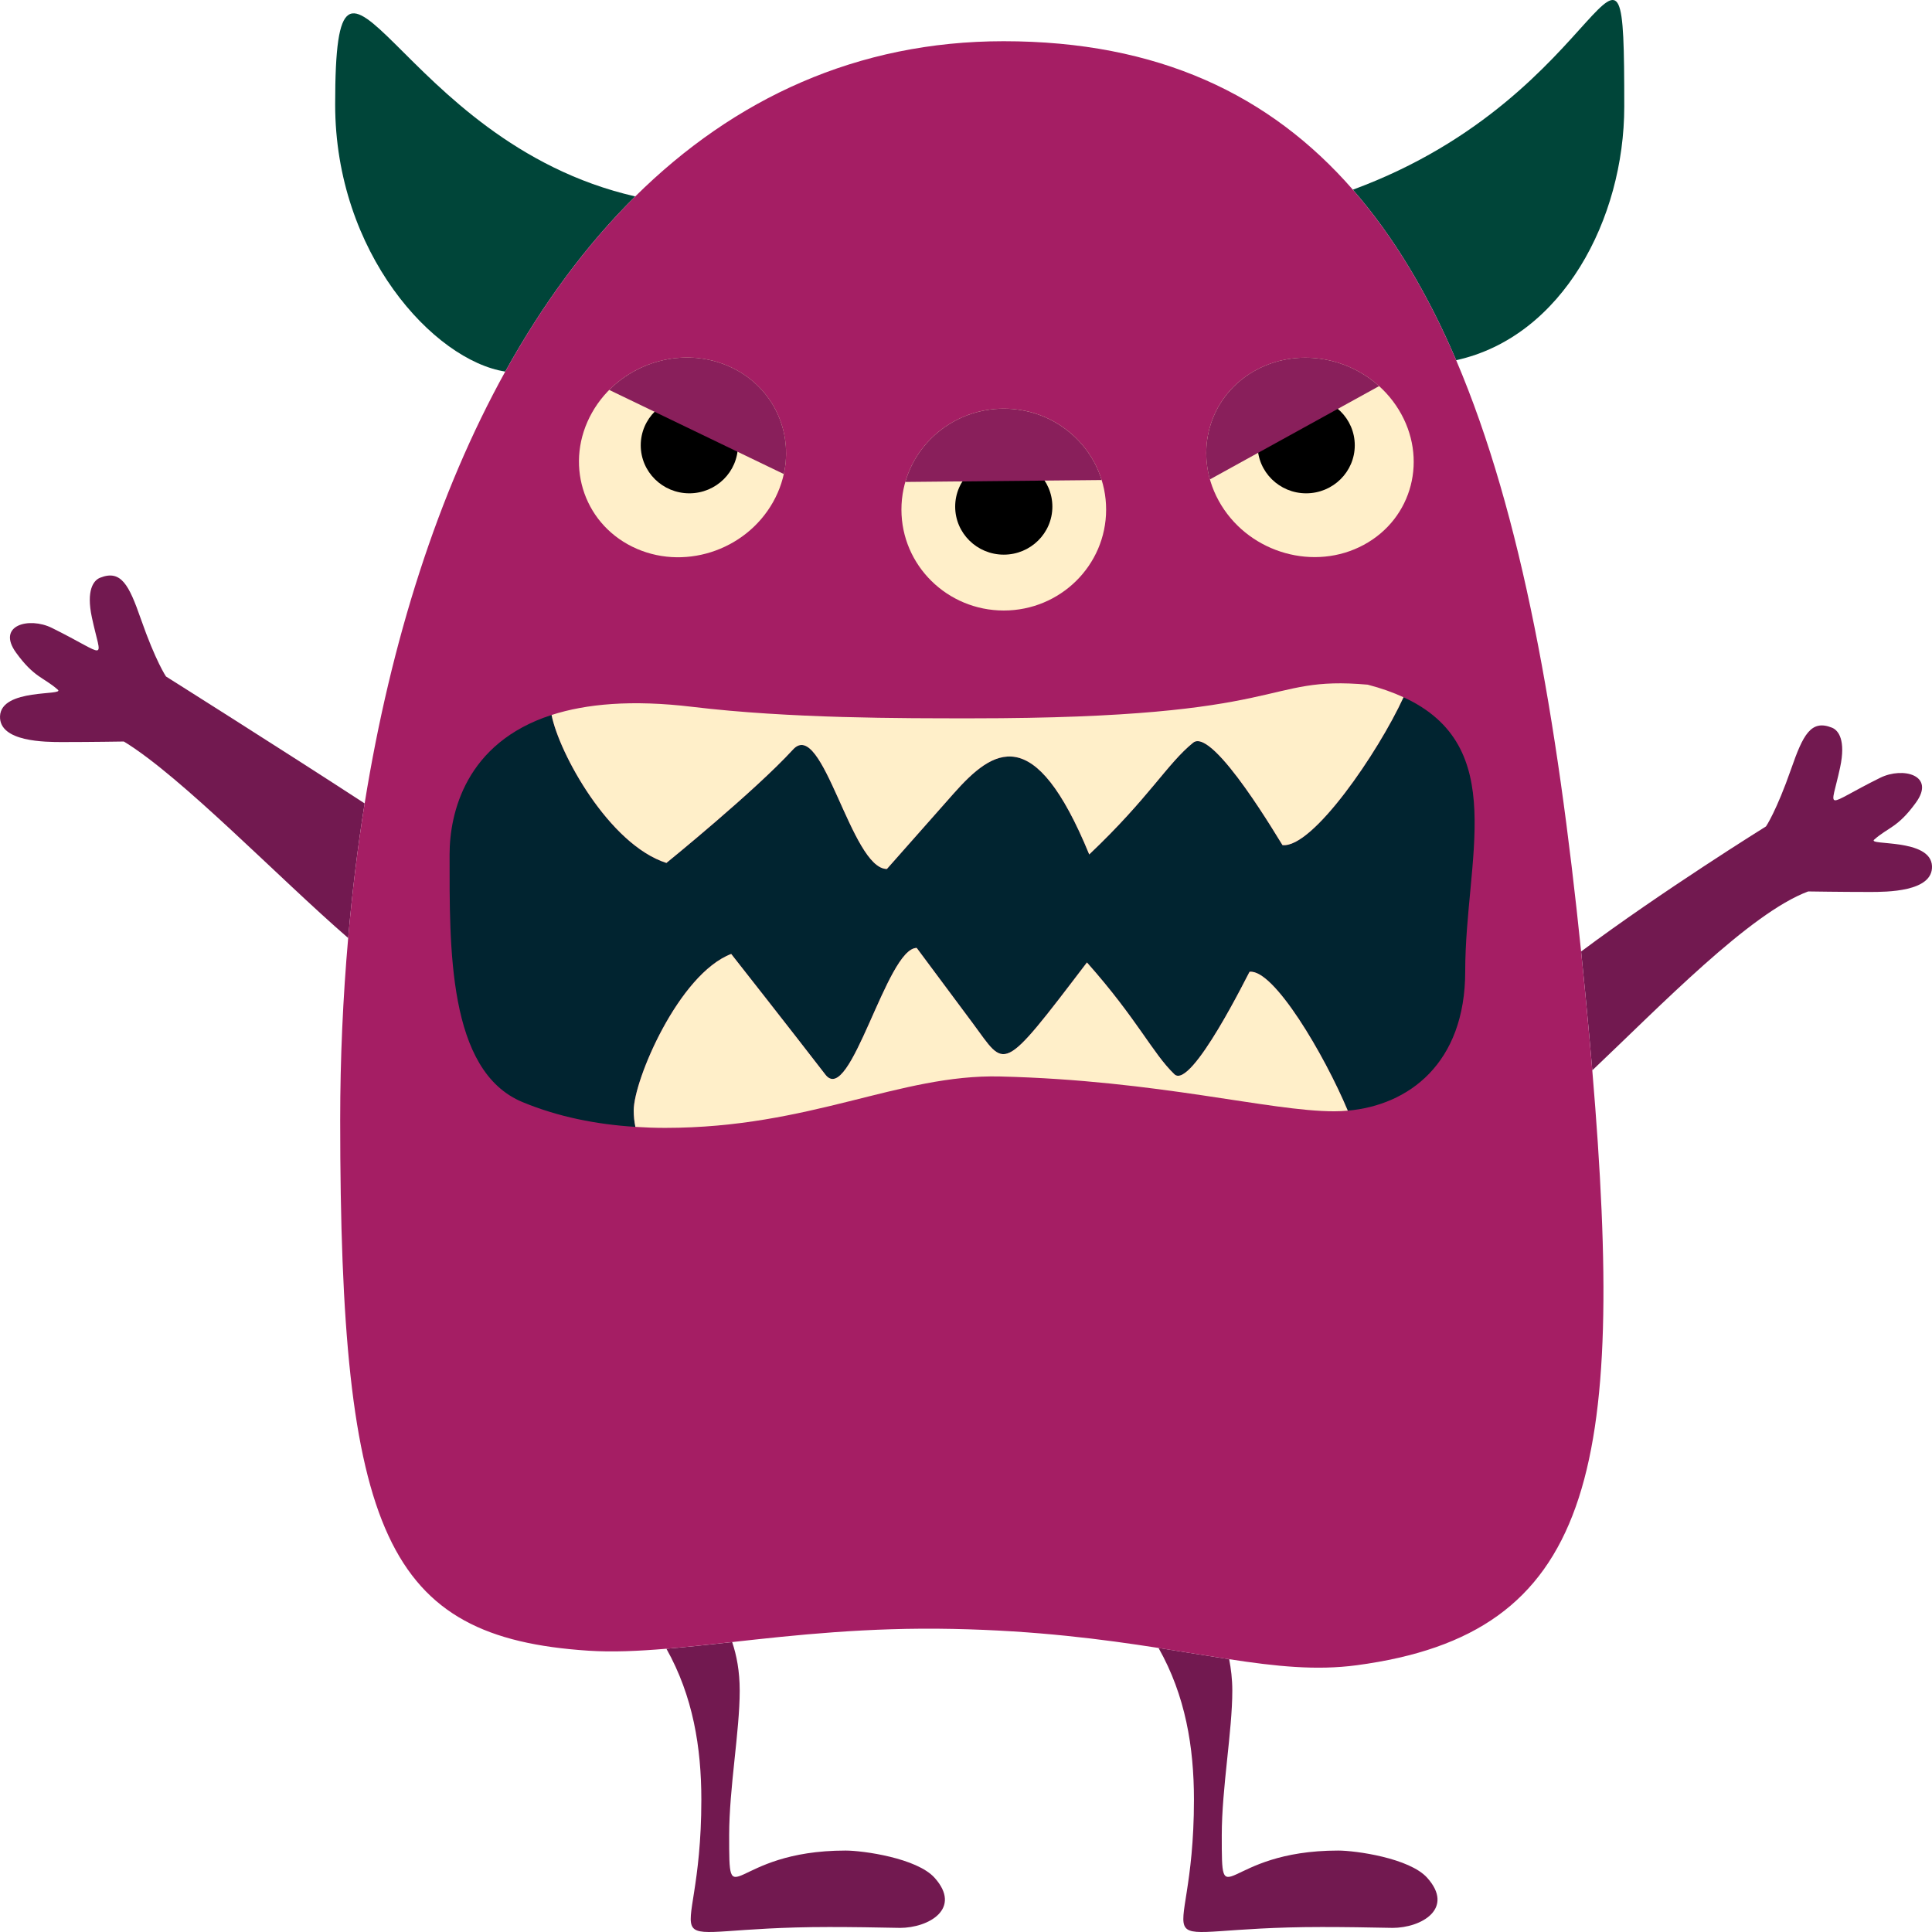
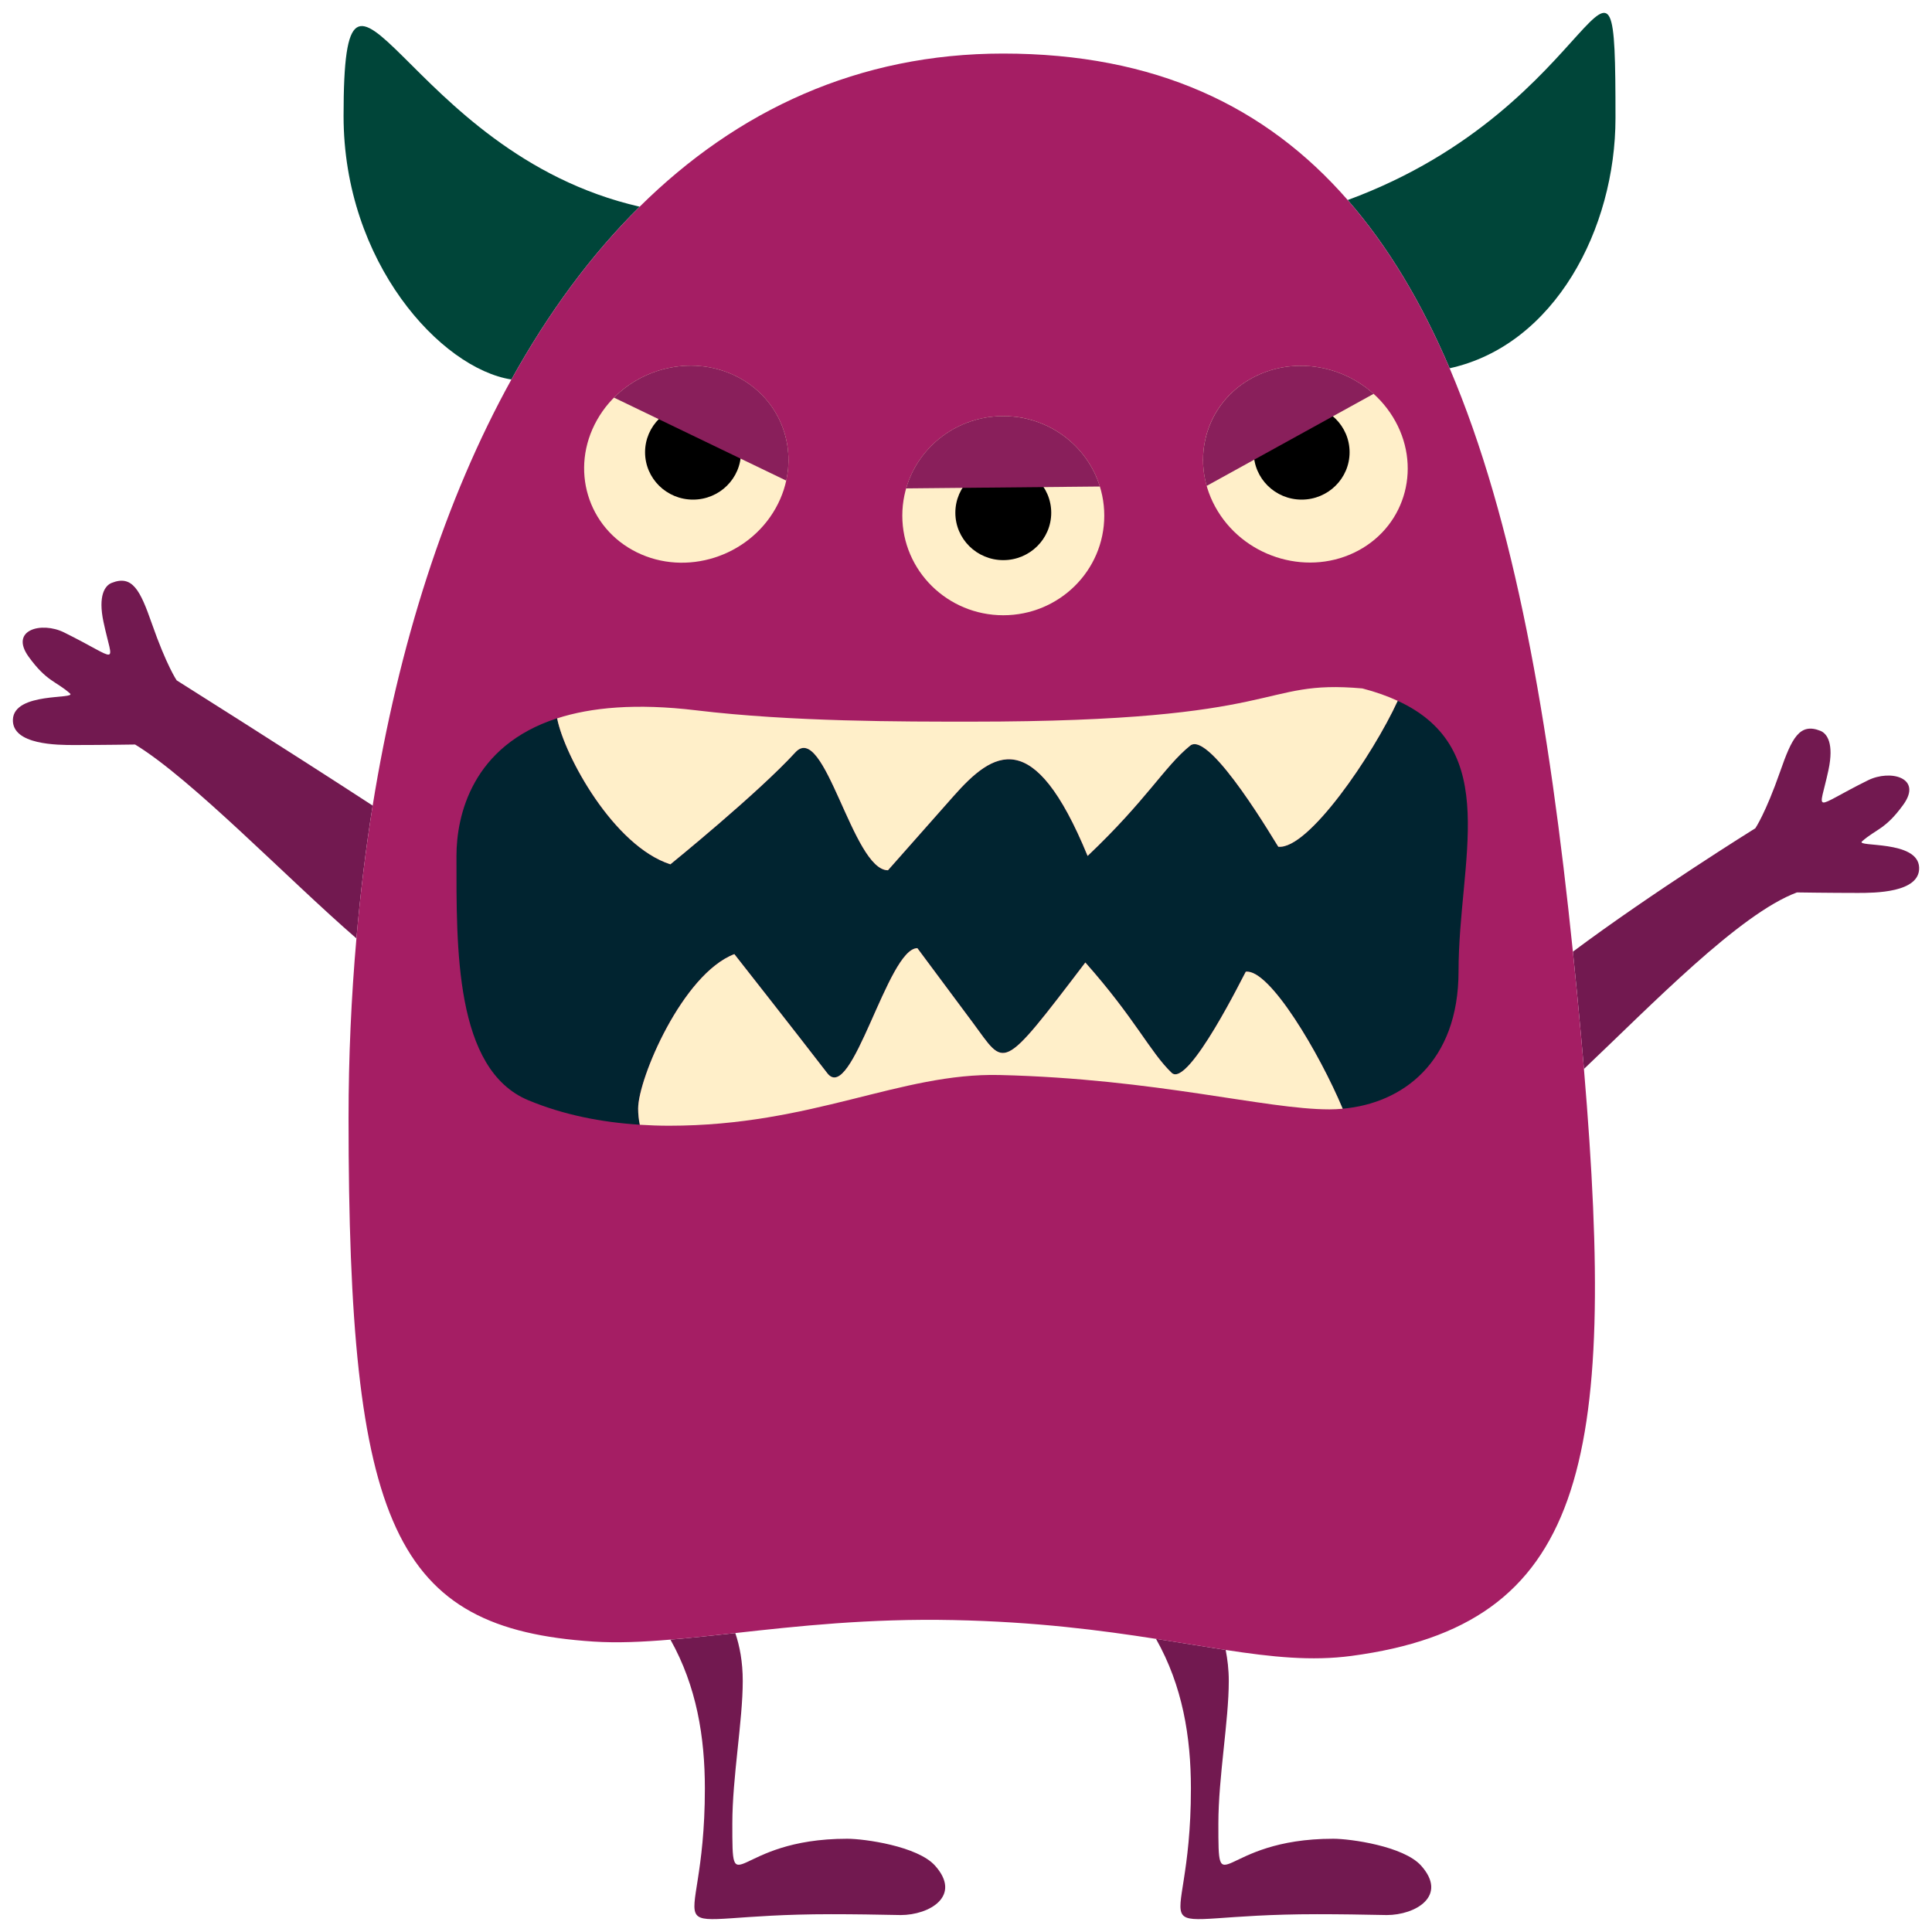
<svg xmlns="http://www.w3.org/2000/svg" version="1.1" id="Layer_1" x="0px" y="0px" width="150px" height="150px" viewBox="0 0 150 150" enable-background="new 0 0 150 150" xml:space="preserve">
  <g>
    <g>
-       <path fill="#721950" d="M145.511,65.189c1.102-0.974,1.828-0.922,3.244-2.88c1.538-2.125-1.009-2.797-2.781-1.92    c-4.465,2.209-3.86,2.711-3.107-0.812c0.45-2.106-0.121-2.875-0.634-3.081c-1.634-0.655-2.249,0.564-3.163,3.187    c-1.156,3.312-1.958,4.479-1.958,4.479s-8.103,5.04-14.354,9.712c0.223,2.176,0.438,4.376,0.639,6.617    c0.081,0.887,0.155,1.752,0.229,2.61c5.271-4.99,12.232-12.208,16.761-13.89c0,0,2.552,0.041,4.782,0.041    c1.29,0,4.907,0,4.831-2.004C149.917,65.058,144.964,65.672,145.511,65.189z" />
-       <path fill="#721950" d="M12.889,52.523c0,0-0.8-1.167-1.957-4.479c-0.916-2.623-1.53-3.842-3.164-3.187    c-0.512,0.206-1.083,0.975-0.634,3.081c0.753,3.524,1.357,3.021-3.106,0.813c-1.773-0.878-4.32-0.206-2.782,1.92    c1.417,1.958,2.144,1.906,3.245,2.88c0.545,0.482-4.408-0.133-4.489,2.058c-0.075,2.003,3.543,2.003,4.833,2.003    c2.229,0,4.781-0.041,4.781-0.041c4.479,2.728,12.009,10.575,17.417,15.258c0.312-3.554,0.731-7.047,1.279-10.451    C21.947,58.231,12.889,52.523,12.889,52.523z" />
-       <path fill="#004539" d="M26.022,8.114c0,11.519,7.658,19.869,13.206,20.735c2.891-5.221,6.258-9.806,10.093-13.599    C30.764,11.014,26.022-9.605,26.022,8.114z" />
-       <path fill="#004539" d="M126.107,8.278c0-18.663-0.869-0.977-21.071,6.449c3.192,3.658,5.829,8.1,8.021,13.239    C121.329,26.147,126.107,16.979,126.107,8.278z" />
-       <path fill="#721950" d="M54.452,139.724c0,13.282-5.065,9.889,9.923,9.889c1.806,0,3.613,0.028,5.419,0.066    c0.019,0.003,0.038,0.003,0.057,0.003c2.286,0,4.847-1.511,2.711-3.891c-1.375-1.533-5.562-2.114-6.91-2.114    c-9.021,0-9.04,5.317-9.04-1.195c0-3.642,0.819-8.08,0.819-11.216c0-1.526-0.243-2.756-0.586-3.775    c-1.801,0.198-3.506,0.383-5.105,0.517C53.805,131.686,54.452,135.678,54.452,139.724z" />
-       <path fill="#721950" d="M92.698,139.724c0,13.282-5.067,9.889,9.923,9.889c1.806,0,3.61,0.028,5.418,0.066    c0.019,0.003,0.038,0.003,0.057,0.003c2.285,0,4.847-1.511,2.712-3.891c-1.374-1.533-5.562-2.114-6.908-2.114    c-9.022,0-9.042,5.317-9.042-1.195c0-3.642,0.818-8.08,0.818-11.216c0-0.919-0.103-1.712-0.244-2.446    c-1.692-0.259-3.507-0.565-5.484-0.873C92.04,131.643,92.698,135.655,92.698,139.724z" />
-       <path fill="#A51E64" d="M123.625,83.101c-0.073-0.858-0.147-1.724-0.229-2.61c-0.201-2.24-0.416-4.44-0.639-6.617    c-1.864-18.111-4.579-33.886-9.7-45.907c-2.192-5.139-4.829-9.581-8.021-13.239C98.605,7.356,89.904,3.2,77.917,3.2    c-11.346,0-20.905,4.441-28.596,12.05c-3.835,3.793-7.203,8.378-10.093,13.599c-5.214,9.416-8.881,20.888-10.917,33.531    c-0.548,3.403-0.968,6.897-1.279,10.451c-0.404,4.612-0.62,9.33-0.62,14.126c0,32.169,3.574,40.175,19.276,41.203    c1.852,0.122,3.87,0.031,6.051-0.153c1.6-0.134,3.305-0.318,5.105-0.517c4.88-0.54,10.514-1.159,17.156-1.021    c6.513,0.133,11.627,0.806,15.946,1.478c1.978,0.308,3.792,0.614,5.484,0.873c3.642,0.559,6.766,0.887,9.896,0.47    C123.663,126.851,126.25,114.338,123.625,83.101z" />
+       <path fill="#721950" d="M144.571,65.32c1.087-0.961,1.803-0.91,3.2-2.842c1.518-2.097-0.996-2.76-2.743-1.895    c-4.406,2.18-3.81,2.675-3.066-0.801c0.443-2.078-0.119-2.837-0.626-3.04c-1.611-0.646-2.219,0.557-3.12,3.145    c-1.141,3.268-1.933,4.419-1.933,4.419s-7.995,4.973-14.163,9.582c0.22,2.147,0.433,4.318,0.631,6.53    c0.081,0.874,0.154,1.729,0.227,2.575c5.2-4.924,12.068-12.046,16.537-13.706c0,0,2.519,0.04,4.719,0.04    c1.272,0,4.842,0,4.767-1.977C148.918,65.191,144.03,65.796,144.571,65.32z" />
+       <path fill="#721950" d="M13.717,52.822c0,0-0.79-1.151-1.931-4.419c-0.904-2.588-1.51-3.791-3.122-3.144    c-0.505,0.203-1.069,0.962-0.626,3.04c0.743,3.477,1.339,2.981-3.064,0.802c-1.75-0.866-4.263-0.203-2.745,1.895    c1.398,1.931,2.116,1.88,3.202,2.841c0.538,0.476-4.349-0.131-4.429,2.031c-0.074,1.976,3.496,1.976,4.769,1.976    c2.199,0,4.717-0.04,4.717-0.04c4.419,2.691,11.849,10.434,17.185,15.055c0.308-3.507,0.721-6.953,1.261-10.313    C22.654,58.455,13.717,52.822,13.717,52.822z" />
+       <path fill="#004539" d="M26.675,9.006c0,11.365,7.556,19.604,13.03,20.458c2.853-5.152,6.174-9.675,9.958-13.417    C31.354,11.867,26.675-8.477,26.675,9.006z" />
+       <path fill="#004539" d="M125.426,9.167c0-18.414-0.857-0.964-20.79,6.363c3.15,3.609,5.752,7.992,7.914,13.062    C120.712,26.798,125.426,17.752,125.426,9.167z" />
+       <path fill="#721950" d="M54.726,138.861c0,13.104-4.997,9.757,9.791,9.757c1.782,0,3.565,0.027,5.347,0.065    c0.019,0.002,0.038,0.002,0.056,0.002c2.256,0,4.783-1.49,2.675-3.839c-1.356-1.513-5.488-2.086-6.818-2.086    c-8.901,0-8.919,5.247-8.919-1.179c0-3.594,0.809-7.972,0.809-11.067c0-1.505-0.24-2.719-0.578-3.724    c-1.778,0.195-3.46,0.378-5.037,0.51C54.087,130.93,54.726,134.868,54.726,138.861z" />
+       <path fill="#721950" d="M92.462,138.861c0,13.104-4.999,9.757,9.791,9.757c1.781,0,3.562,0.027,5.346,0.065    c0.02,0.002,0.038,0.002,0.056,0.002c2.255,0,4.783-1.49,2.678-3.839c-1.357-1.513-5.488-2.086-6.816-2.086    c-8.902,0-8.923,5.247-8.923-1.179c0-3.594,0.808-7.972,0.808-11.067c0-0.905-0.101-1.688-0.24-2.412    c-1.67-0.257-3.461-0.559-5.411-0.861C91.813,130.887,92.462,134.846,92.462,138.861z" />
+       <path fill="#A51E64" d="M122.977,82.994c-0.072-0.847-0.145-1.702-0.226-2.575c-0.198-2.211-0.411-4.382-0.632-6.53    c-1.838-17.869-4.517-33.434-9.569-45.295c-2.162-5.07-4.764-9.453-7.914-13.062C98.291,8.257,89.705,4.158,77.878,4.158    c-11.195,0-20.626,4.381-28.214,11.889c-3.784,3.742-7.107,8.266-9.958,13.417c-5.144,9.291-8.762,20.609-10.772,33.083    c-0.54,3.358-0.955,6.805-1.261,10.313c-0.399,4.55-0.612,9.205-0.612,13.937c0,31.741,3.527,39.64,19.02,40.654    c1.827,0.12,3.818,0.03,5.97-0.151c1.579-0.132,3.261-0.313,5.037-0.51c4.815-0.533,10.374-1.144,16.928-1.008    c6.426,0.131,11.472,0.796,15.732,1.459c1.952,0.303,3.742,0.604,5.412,0.861c3.594,0.551,6.675,0.875,9.764,0.463    C123.014,126.16,125.566,113.813,122.977,82.994z" />
    </g>
    <g>
-       <path fill="#012430" d="M108.969,54.134c-1.958,4.264-7.055,11.742-9.397,11.479c-0.038-0.004-5.38-9.211-6.936-7.952    c-2.021,1.635-3.403,4.257-8.068,8.678c-4.265-10.377-7.447-8.21-10.54-4.716c-2.318,2.619-5.169,5.844-5.169,5.844    c-2.772,0-4.989-11.788-7.288-9.276c-2.972,3.247-9.832,8.808-9.832,8.808c-4.465-1.438-8.334-8.537-8.914-11.488    c-6.69,2.16-7.919,7.649-7.919,10.828c0,7.204-0.163,16.815,5.663,19.227c2.782,1.154,5.739,1.732,8.762,1.924    c-0.085-0.407-0.131-0.835-0.131-1.271c0-2.357,3.494-10.593,7.57-12.155c0,0,4.812,6.119,7.313,9.368    c1.934,2.512,4.757-9.836,7.09-9.836c0,0,2.399,3.225,4.349,5.844c2.601,3.495,2.13,4.137,8.868-4.716    c3.925,4.423,5.087,7.044,6.789,8.68c1.309,1.259,5.803-7.948,5.835-7.954c1.865-0.247,5.813,6.448,7.624,10.781    c4.692-0.412,9.121-3.633,9.121-10.819C113.76,66.679,117.252,57.944,108.969,54.134z" />
-       <path fill="#FFEFC9" d="M51.739,66.999c0,0,6.859-5.561,9.832-8.808c2.299-2.511,4.515,9.276,7.288,9.276    c0,0,2.852-3.226,5.169-5.844c3.092-3.494,6.275-5.661,10.54,4.716c4.665-4.421,6.047-7.043,8.068-8.678    c1.556-1.259,6.897,7.948,6.936,7.952c2.343,0.262,7.439-7.216,9.397-11.479c-0.811-0.374-1.727-0.702-2.779-0.976    c-8.305-0.733-5.628,2.613-30.737,2.613c-5.449,0-14.137,0.017-21.698-0.892c-4.701-0.565-8.251-0.232-10.93,0.632    C43.405,58.462,47.274,65.561,51.739,66.999z" />
-       <path fill="#FFEFC9" d="M97.015,75.451c-0.032,0.005-4.526,9.212-5.835,7.954c-1.702-1.636-2.864-4.257-6.789-8.68    c-6.738,8.853-6.268,8.211-8.868,4.716c-1.95-2.619-4.349-5.844-4.349-5.844c-2.333,0-5.157,12.348-7.09,9.836    c-2.501-3.249-7.313-9.368-7.313-9.368c-4.076,1.562-7.57,9.797-7.57,12.155c0,0.436,0.046,0.863,0.131,1.271    c0.766,0.049,1.537,0.077,2.31,0.077c11.313,0,18.172-4.182,26.012-3.99c12.312,0.298,20.907,2.703,25.937,2.703    c0.352,0,0.702-0.018,1.05-0.049C102.827,81.898,98.88,75.204,97.015,75.451z" />
+       <path fill="#012430" d="M108.516,54.412c-1.931,4.208-6.96,11.586-9.271,11.326c-0.037-0.004-5.31-9.088-6.843-7.846    c-1.995,1.613-3.359,4.2-7.961,8.562c-4.209-10.238-7.348-8.101-10.401-4.653c-2.287,2.584-5.1,5.766-5.1,5.766    c-2.735,0-4.922-11.631-7.191-9.153c-2.932,3.204-9.701,8.691-9.701,8.691c-4.405-1.418-8.223-8.423-8.794-11.335    c-6.601,2.131-7.814,7.547-7.814,10.684c0,7.108-0.16,16.591,5.587,18.972c2.745,1.139,5.663,1.708,8.646,1.898    c-0.083-0.401-0.129-0.825-0.129-1.255c0-2.325,3.447-10.451,7.469-11.993c0,0,4.748,6.039,7.215,9.243    c1.908,2.478,4.693-9.705,6.995-9.705c0,0,2.367,3.182,4.29,5.766c2.568,3.449,2.104,4.082,8.752-4.653    c3.871,4.364,5.018,6.95,6.699,8.565c1.291,1.241,5.725-7.843,5.756-7.849c1.84-0.244,5.735,6.362,7.523,10.636    c4.629-0.406,8.998-3.584,8.998-10.674C113.243,66.79,116.689,58.171,108.516,54.412z" />
+       <path fill="#FFEFC9" d="M52.049,67.105c0,0,6.768-5.487,9.701-8.691c2.269-2.477,4.456,9.153,7.191,9.153    c0,0,2.814-3.183,5.1-5.766c3.052-3.448,6.192-5.585,10.401,4.653c4.602-4.362,5.966-6.949,7.961-8.562    c1.533-1.242,6.805,7.842,6.843,7.846c2.312,0.259,7.34-7.12,9.271-11.326c-0.799-0.369-1.703-0.692-2.742-0.962    c-8.193-0.724-5.551,2.578-30.326,2.578c-5.377,0-13.949,0.017-21.409-0.88c-4.638-0.558-8.141-0.229-10.784,0.624    C43.826,58.682,47.644,65.687,52.049,67.105z" />
+       <path fill="#FFEFC9" d="M96.723,75.445c-0.033,0.005-4.467,9.089-5.758,7.848c-1.68-1.613-2.826-4.199-6.699-8.564    c-6.648,8.735-6.184,8.101-8.75,4.654c-1.923-2.584-4.291-5.767-4.291-5.767c-2.302,0-5.088,12.183-6.995,9.706    c-2.468-3.206-7.215-9.244-7.215-9.244c-4.022,1.542-7.469,9.667-7.469,11.994c0,0.43,0.045,0.852,0.129,1.254    c0.756,0.048,1.517,0.075,2.279,0.075c11.162,0,17.93-4.125,25.666-3.937c12.147,0.294,20.627,2.667,25.591,2.667    c0.348,0,0.692-0.018,1.036-0.049C102.456,81.807,98.562,75.201,96.723,75.445z" />
    </g>
-     <ellipse fill="#FFEFC9" cx="77.933" cy="39.563" rx="7.946" ry="7.837" />
-     <ellipse cx="77.933" cy="39.334" rx="3.773" ry="3.729" />
-     <path fill="#891F5B" d="M85.533,37.27c-0.995-3.208-4.021-5.542-7.601-5.542c-3.633,0-6.697,2.405-7.643,5.69L85.533,37.27z" />
-     <path fill="#FFEFC9" d="M108.594,31.804c2.304,3.752,1.088,8.454-2.718,10.502c-3.802,2.048-8.753,0.667-11.057-3.085   c-2.304-3.752-1.088-8.455,2.718-10.502C101.34,26.671,106.292,28.052,108.594,31.804z" />
-     <ellipse cx="101.411" cy="34.573" rx="3.773" ry="3.728" />
-     <path fill="#891F5B" d="M107.073,29.977c-2.567-2.317-6.433-2.928-9.536-1.258c-3.149,1.696-4.526,5.212-3.6,8.501L107.073,29.977z   " />
-     <path fill="#FFEFC9" d="M60.018,38.984c-2.157,3.829-7.051,5.377-10.932,3.459c-3.881-1.918-5.279-6.575-3.123-10.403   c2.156-3.828,7.05-5.376,10.932-3.459C60.776,30.499,62.174,35.157,60.018,38.984z" />
-     <ellipse cx="53.52" cy="34.573" rx="3.773" ry="3.728" />
-     <path fill="#891F5B" d="M60.855,36.805c0.719-3.273-0.794-6.659-3.959-8.224c-3.213-1.587-7.122-0.799-9.596,1.693L60.855,36.805z" />
+     <ellipse fill="#FFEFC9" cx="77.895" cy="40.036" rx="7.84" ry="7.732" />
+     <ellipse cx="77.895" cy="39.81" rx="3.722" ry="3.679" />
+     <path fill="#891F5B" d="M85.393,37.773c-0.981-3.165-3.967-5.468-7.5-5.468c-3.584,0-6.608,2.373-7.541,5.614L85.393,37.773z" />
+     <path fill="#FFEFC9" d="M108.146,32.38c2.273,3.702,1.073,8.341-2.682,10.362c-3.752,2.021-8.637,0.658-10.91-3.044   c-2.272-3.702-1.074-8.342,2.682-10.362C100.988,27.315,105.875,28.678,108.146,32.38z" />
+     <ellipse cx="101.06" cy="35.112" rx="3.722" ry="3.678" />
+     <path fill="#891F5B" d="M106.646,30.578c-2.532-2.287-6.347-2.889-9.409-1.242c-3.105,1.674-4.465,5.143-3.551,8.388   L106.646,30.578z" />
+     <path fill="#FFEFC9" d="M60.218,39.464c-2.128,3.778-6.958,5.305-10.786,3.413c-3.829-1.892-5.208-6.487-3.082-10.264   c2.127-3.777,6.956-5.304,10.786-3.413C60.965,31.093,62.345,35.688,60.218,39.464z" />
+     <ellipse cx="53.806" cy="35.112" rx="3.723" ry="3.678" />
+     <path fill="#891F5B" d="M61.043,37.314c0.709-3.229-0.783-6.571-3.906-8.114c-3.17-1.566-7.027-0.788-9.468,1.67L61.043,37.314z" />
  </g>
</svg>
